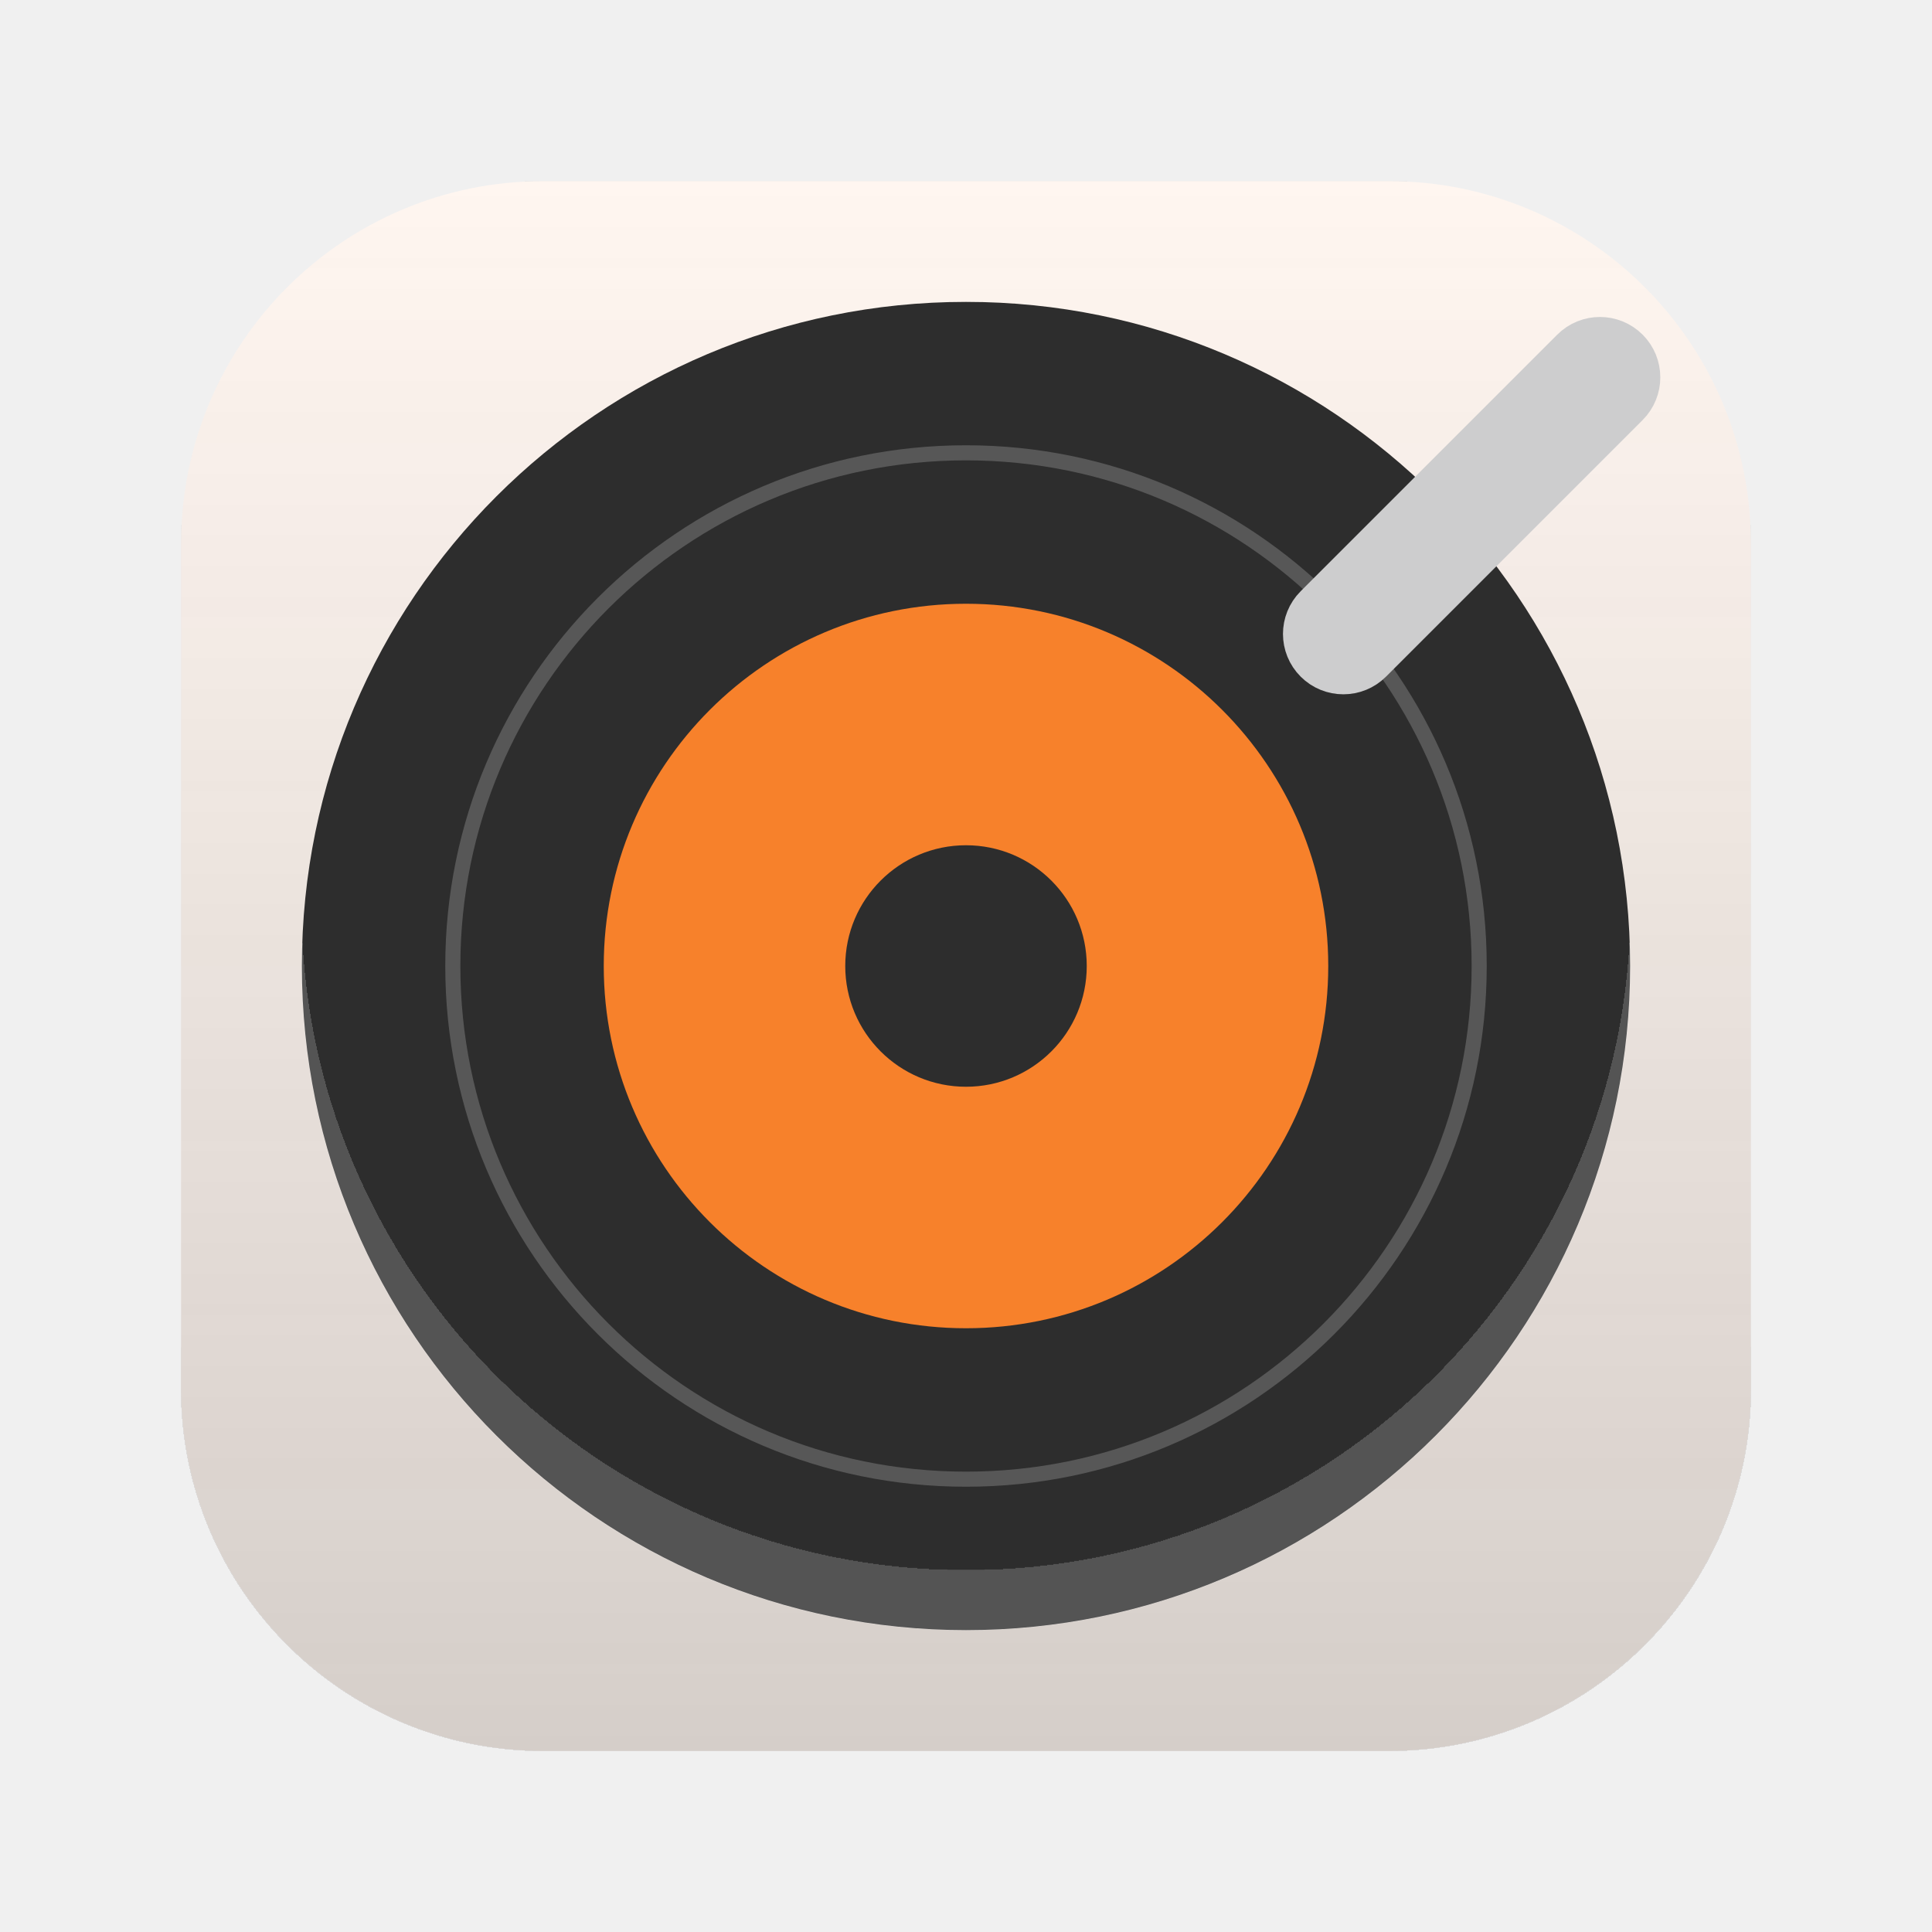
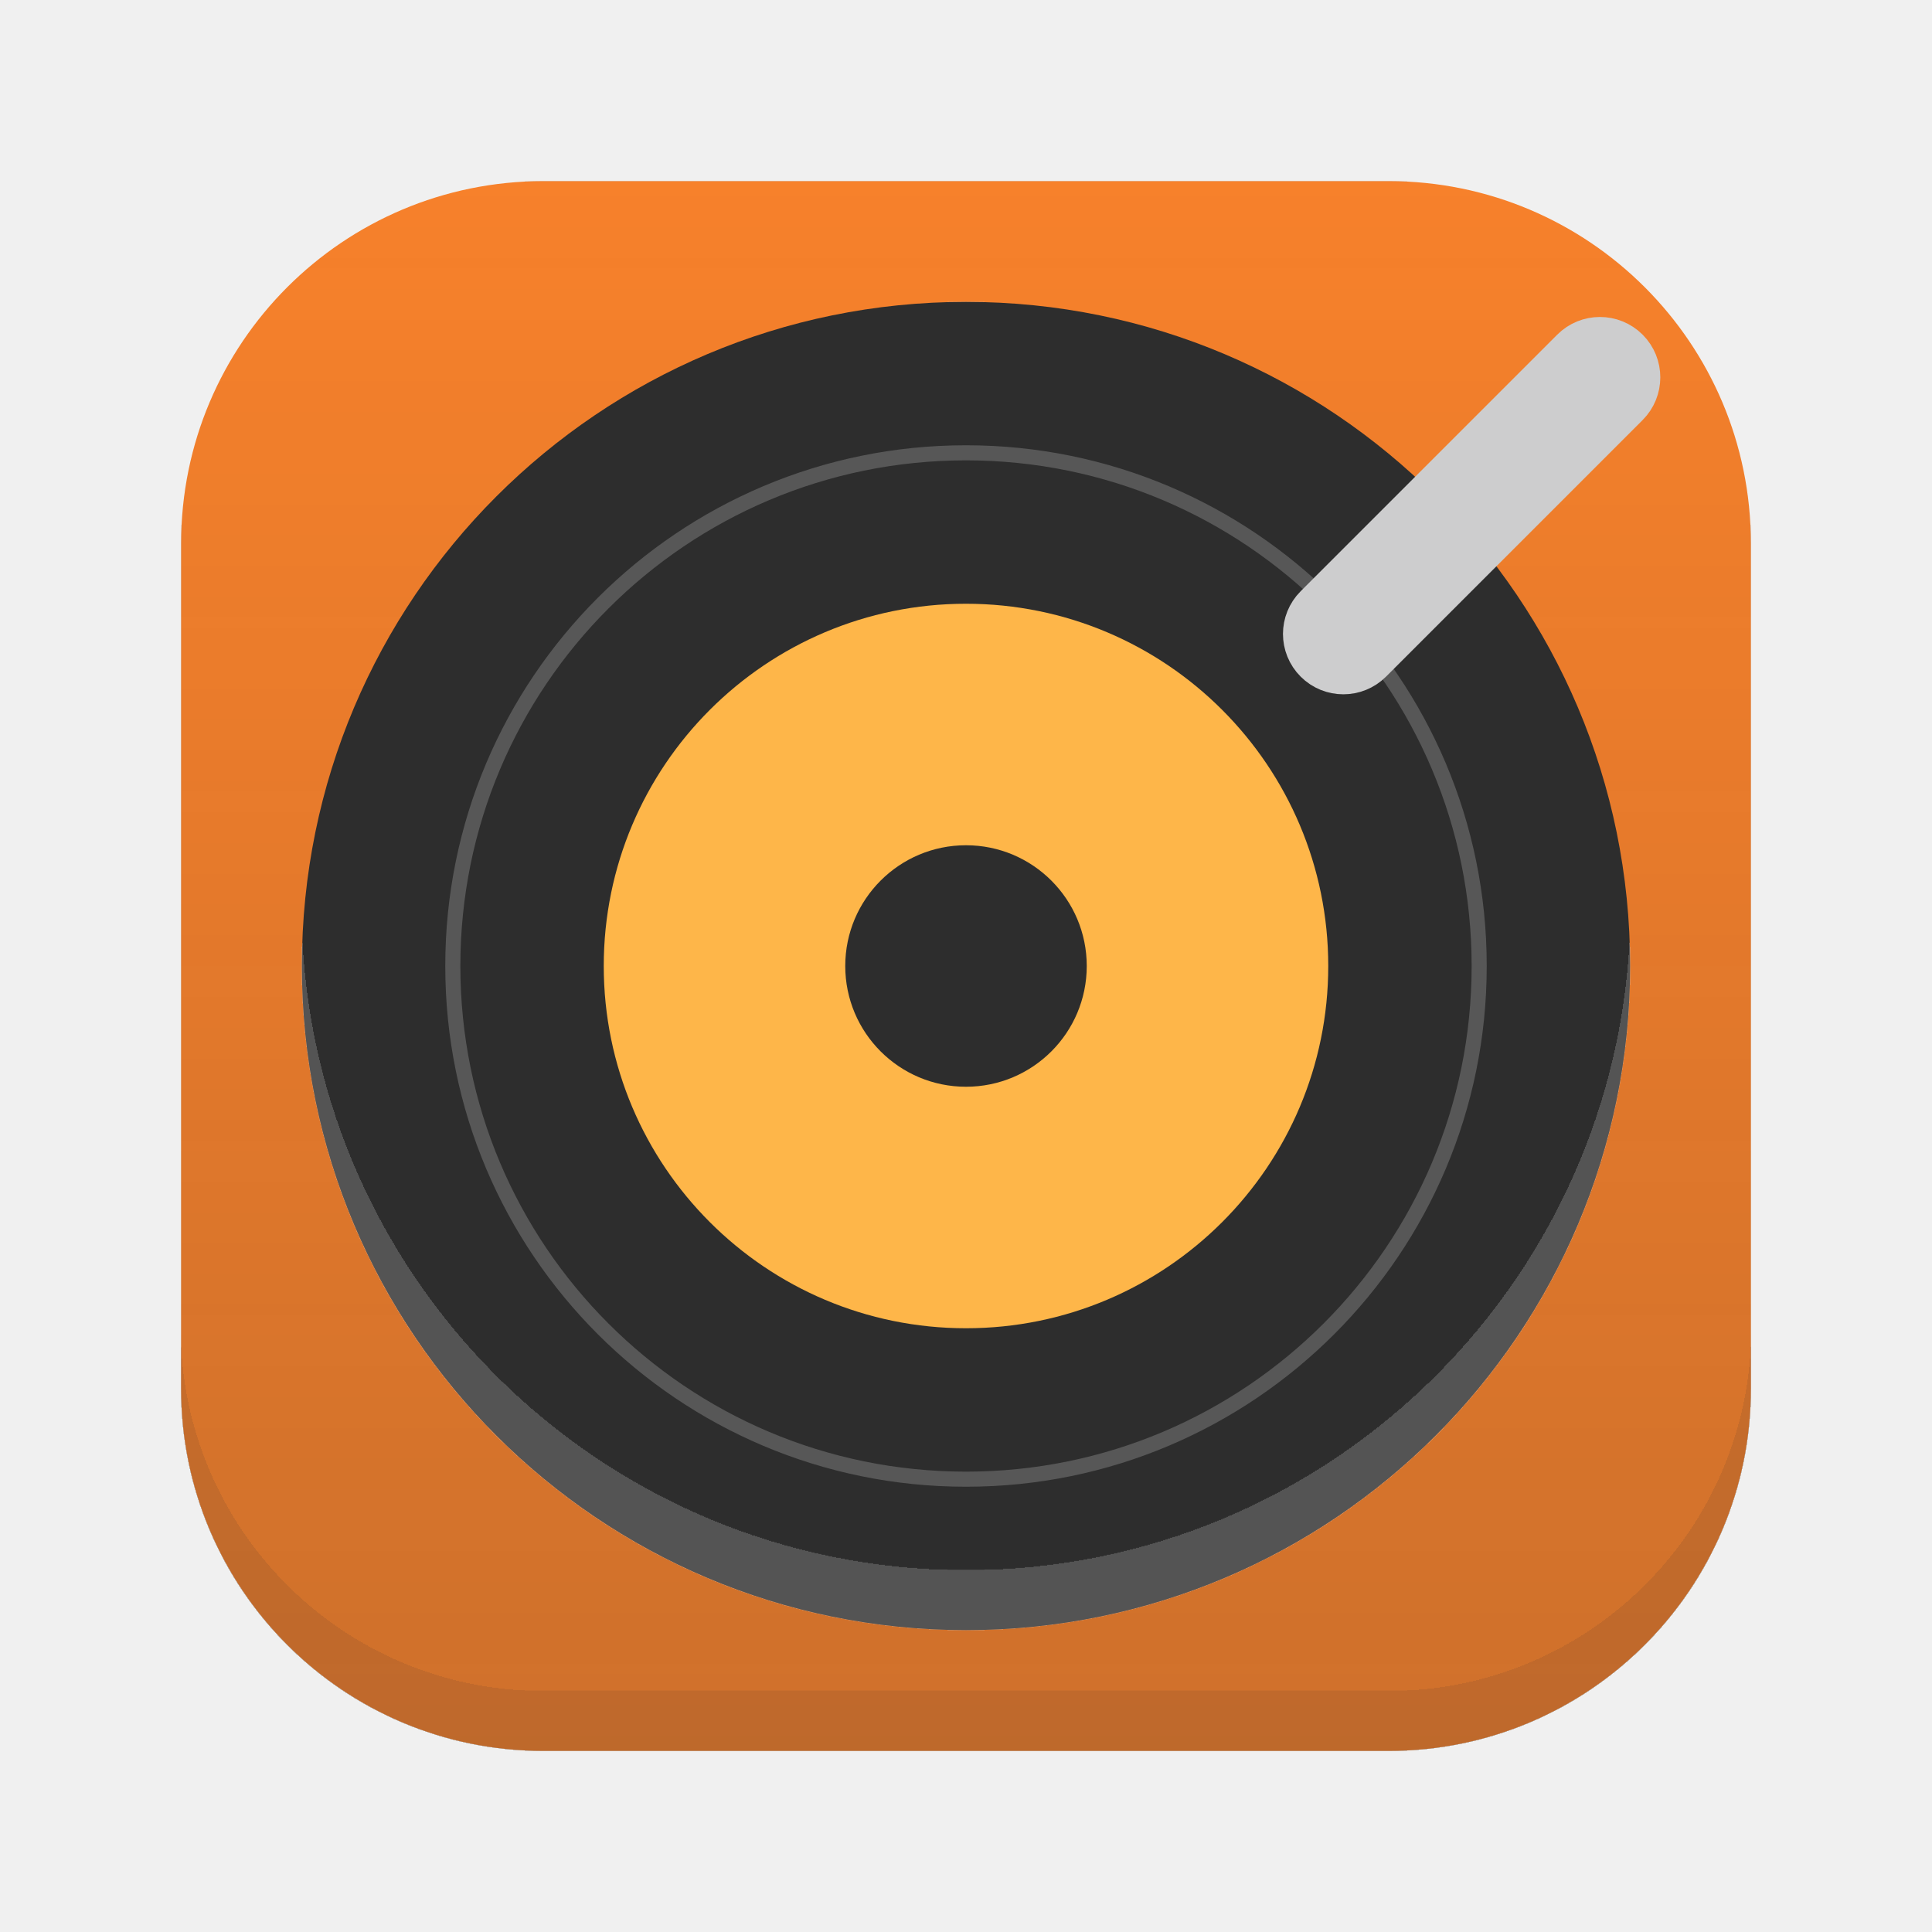
<svg xmlns="http://www.w3.org/2000/svg" width="128" height="128" viewBox="0 0 128 128" fill="none">
  <g filter="url(#filter0_i_518_32)">
    <path d="M92 12H36C22.745 12 12 22.745 12 36V92C12 105.255 22.745 116 36 116H92C105.255 116 116 105.255 116 92V36C116 22.745 105.255 12 92 12Z" fill="#F0F0F2" />
  </g>
-   <path d="M92 12H36C22.745 12 12 22.745 12 36V92C12 105.255 22.745 116 36 116H92C105.255 116 116 105.255 116 92V36C116 22.745 105.255 12 92 12Z" fill="#FFF6F0" />
-   <path d="M92 12H36C22.745 12 12 22.745 12 36V92C12 105.255 22.745 116 36 116H92C105.255 116 116 105.255 116 92V36C116 22.745 105.255 12 92 12Z" fill="url(#paint0_linear_518_32)" />
  <g filter="url(#filter1_i_518_32)">
+     <path d="M92 12H36C22.745 12 12 22.745 12 36V92C12 105.255 22.745 116 36 116H92C105.255 116 116 105.255 116 92V36C116 22.745 105.255 12 92 12Z" fill="#F7812B" />
+     <path d="M92 12H36C22.745 12 12 22.745 12 36V92C12 105.255 22.745 116 36 116H92C105.255 116 116 105.255 116 92V36C116 22.745 105.255 12 92 12Z" fill="url(#paint0_linear_518_32)" />
+   </g>
+   <g filter="url(#filter2_i_518_32)">
    <path d="M64 108C88.3 108 108 88.3 108 64C108 39.7 88.3 20 64 20C39.7 20 20 39.7 20 64C20 88.3 39.7 108 64 108Z" fill="#2D2D2D" />
  </g>
  <path d="M64 98C82.778 98 98 82.778 98 64C98 45.222 82.778 30 64 30C45.222 30 30 45.222 30 64C30 82.778 45.222 98 64 98Z" stroke="white" stroke-opacity="0.2" />
-   <path d="M64 88C77.255 88 88 77.255 88 64C88 50.745 77.255 40 64 40C50.745 40 40 50.745 40 64C40 77.255 50.745 88 64 88Z" fill="#F7812B" />
+   <path d="M64 88C77.255 88 88 77.255 88 64C88 50.745 77.255 40 64 40C50.745 40 40 50.745 40 64C40 77.255 50.745 88 64 88Z" fill="#FEB649" />
  <path d="M64 72C68.418 72 72 68.418 72 64C72 59.582 68.418 56 64 56C59.582 56 56 59.582 56 64C56 68.418 59.582 72 64 72Z" fill="#2D2D2D" />
  <path d="M107.414 23.586C106.633 22.805 105.367 22.805 104.586 23.586L87.586 40.586C86.805 41.367 86.805 42.633 87.586 43.414C88.367 44.195 89.633 44.195 90.414 43.414L107.414 26.414C108.195 25.633 108.195 24.367 107.414 23.586Z" stroke="#CDCDCE" stroke-width="4" stroke-linejoin="round" />
  <defs>
    <filter id="filter0_i_518_32" x="12" y="12" width="104" height="104" filterUnits="userSpaceOnUse" color-interpolation-filters="sRGB">
      <feFlood flood-opacity="0" result="BackgroundImageFix" />
      <feBlend mode="normal" in="SourceGraphic" in2="BackgroundImageFix" result="shape" />
      <feColorMatrix in="SourceAlpha" type="matrix" values="0 0 0 0 0 0 0 0 0 0 0 0 0 0 0 0 0 0 127 0" result="hardAlpha" />
      <feOffset dy="-4" />
      <feComposite in2="hardAlpha" operator="arithmetic" k2="-1" k3="1" />
      <feColorMatrix type="matrix" values="0 0 0 0 0.176 0 0 0 0 0.176 0 0 0 0 0.176 0 0 0 0.1 0" />
      <feBlend mode="normal" in2="shape" result="effect1_innerShadow_518_32" />
    </filter>
-     <filter id="filter1_i_518_32" x="20" y="20" width="88" height="88" filterUnits="userSpaceOnUse" color-interpolation-filters="sRGB">
+     <filter id="filter1_i_518_32" x="12" y="12" width="104" height="104" filterUnits="userSpaceOnUse" color-interpolation-filters="sRGB">
+       <feFlood flood-opacity="0" result="BackgroundImageFix" />
+       <feBlend mode="normal" in="SourceGraphic" in2="BackgroundImageFix" result="shape" />
+       <feColorMatrix in="SourceAlpha" type="matrix" values="0 0 0 0 0 0 0 0 0 0 0 0 0 0 0 0 0 0 127 0" result="hardAlpha" />
+       <feOffset dy="-4" />
+       <feComposite in2="hardAlpha" operator="arithmetic" k2="-1" k3="1" />
+       <feColorMatrix type="matrix" values="0 0 0 0 0.176 0 0 0 0 0.176 0 0 0 0 0.176 0 0 0 0.1 0" />
+       <feBlend mode="normal" in2="shape" result="effect1_innerShadow_518_32" />
+     </filter>
+     <filter id="filter2_i_518_32" x="20" y="20" width="88" height="88" filterUnits="userSpaceOnUse" color-interpolation-filters="sRGB">
      <feFlood flood-opacity="0" result="BackgroundImageFix" />
      <feBlend mode="normal" in="SourceGraphic" in2="BackgroundImageFix" result="shape" />
      <feColorMatrix in="SourceAlpha" type="matrix" values="0 0 0 0 0 0 0 0 0 0 0 0 0 0 0 0 0 0 127 0" result="hardAlpha" />
      <feOffset dy="-4" />
      <feComposite in2="hardAlpha" operator="arithmetic" k2="-1" k3="1" />
      <feColorMatrix type="matrix" values="0 0 0 0 0.941 0 0 0 0 0.941 0 0 0 0 0.949 0 0 0 0.2 0" />
      <feBlend mode="normal" in2="shape" result="effect1_innerShadow_518_32" />
    </filter>
    <linearGradient id="paint0_linear_518_32" x1="64" y1="12" x2="64" y2="116" gradientUnits="userSpaceOnUse">
      <stop stop-color="#2D2D2D" stop-opacity="0" />
      <stop offset="1" stop-color="#2D2D2D" stop-opacity="0.2" />
    </linearGradient>
  </defs>
</svg>
